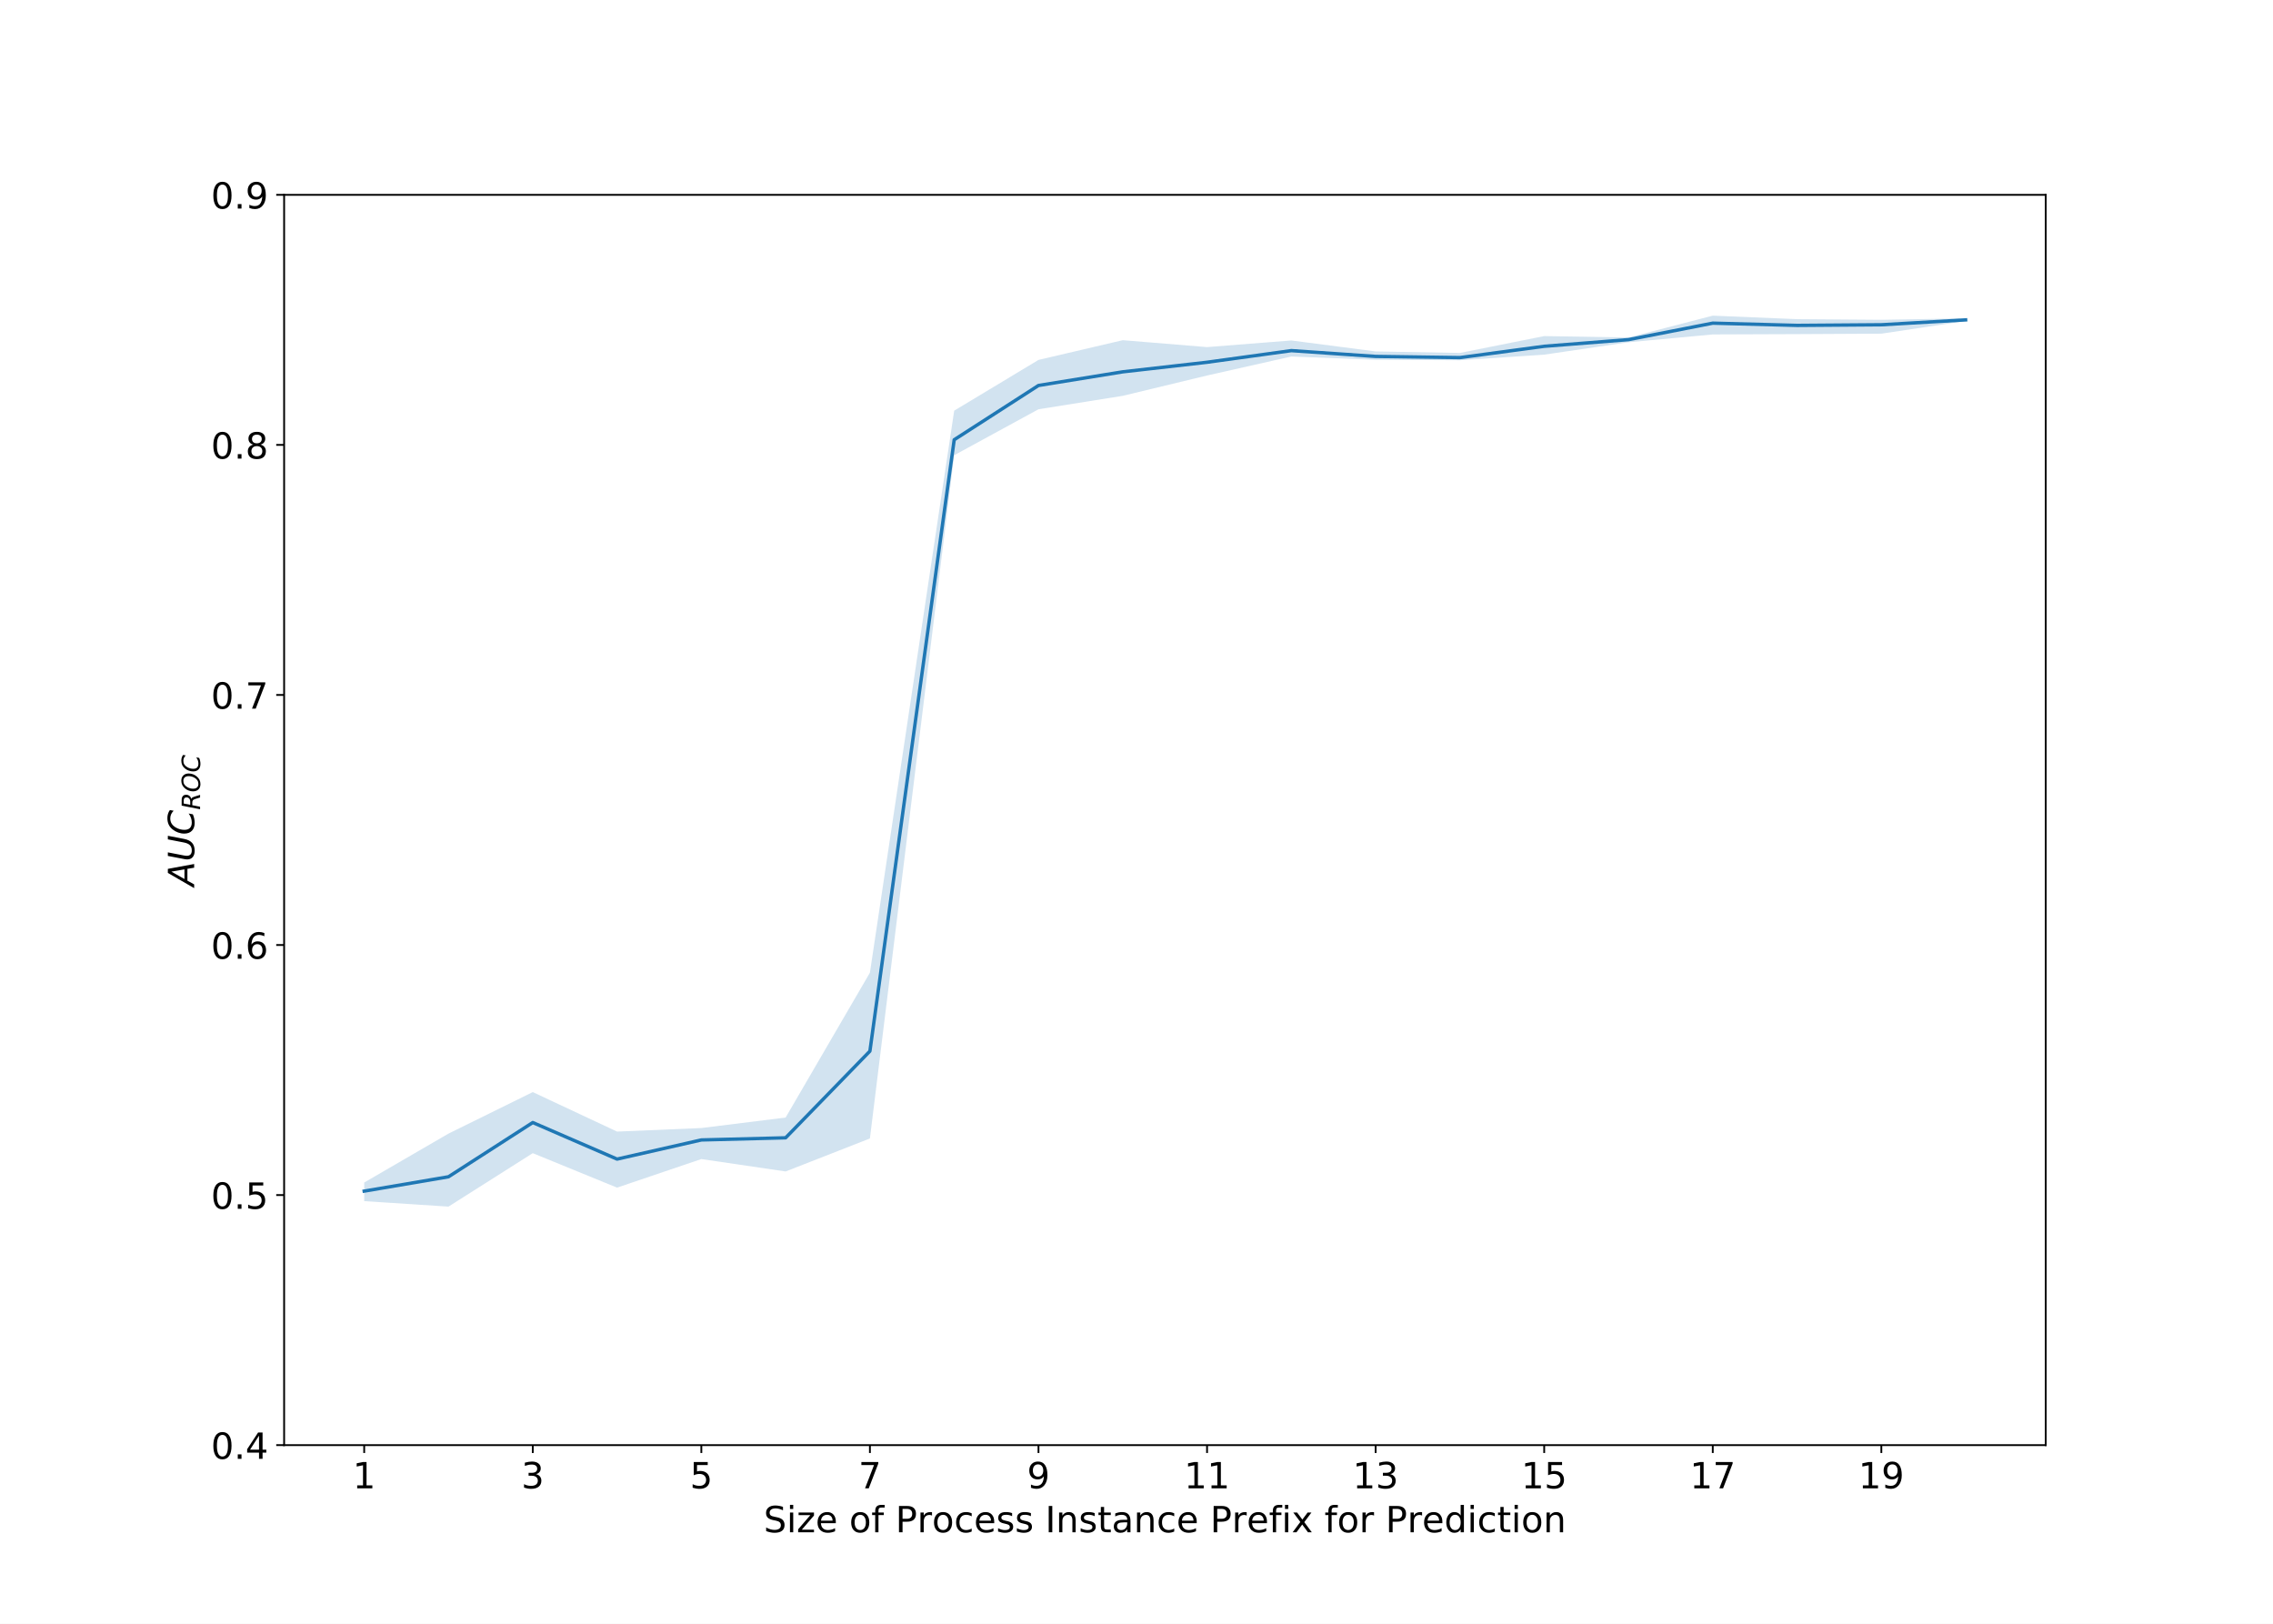
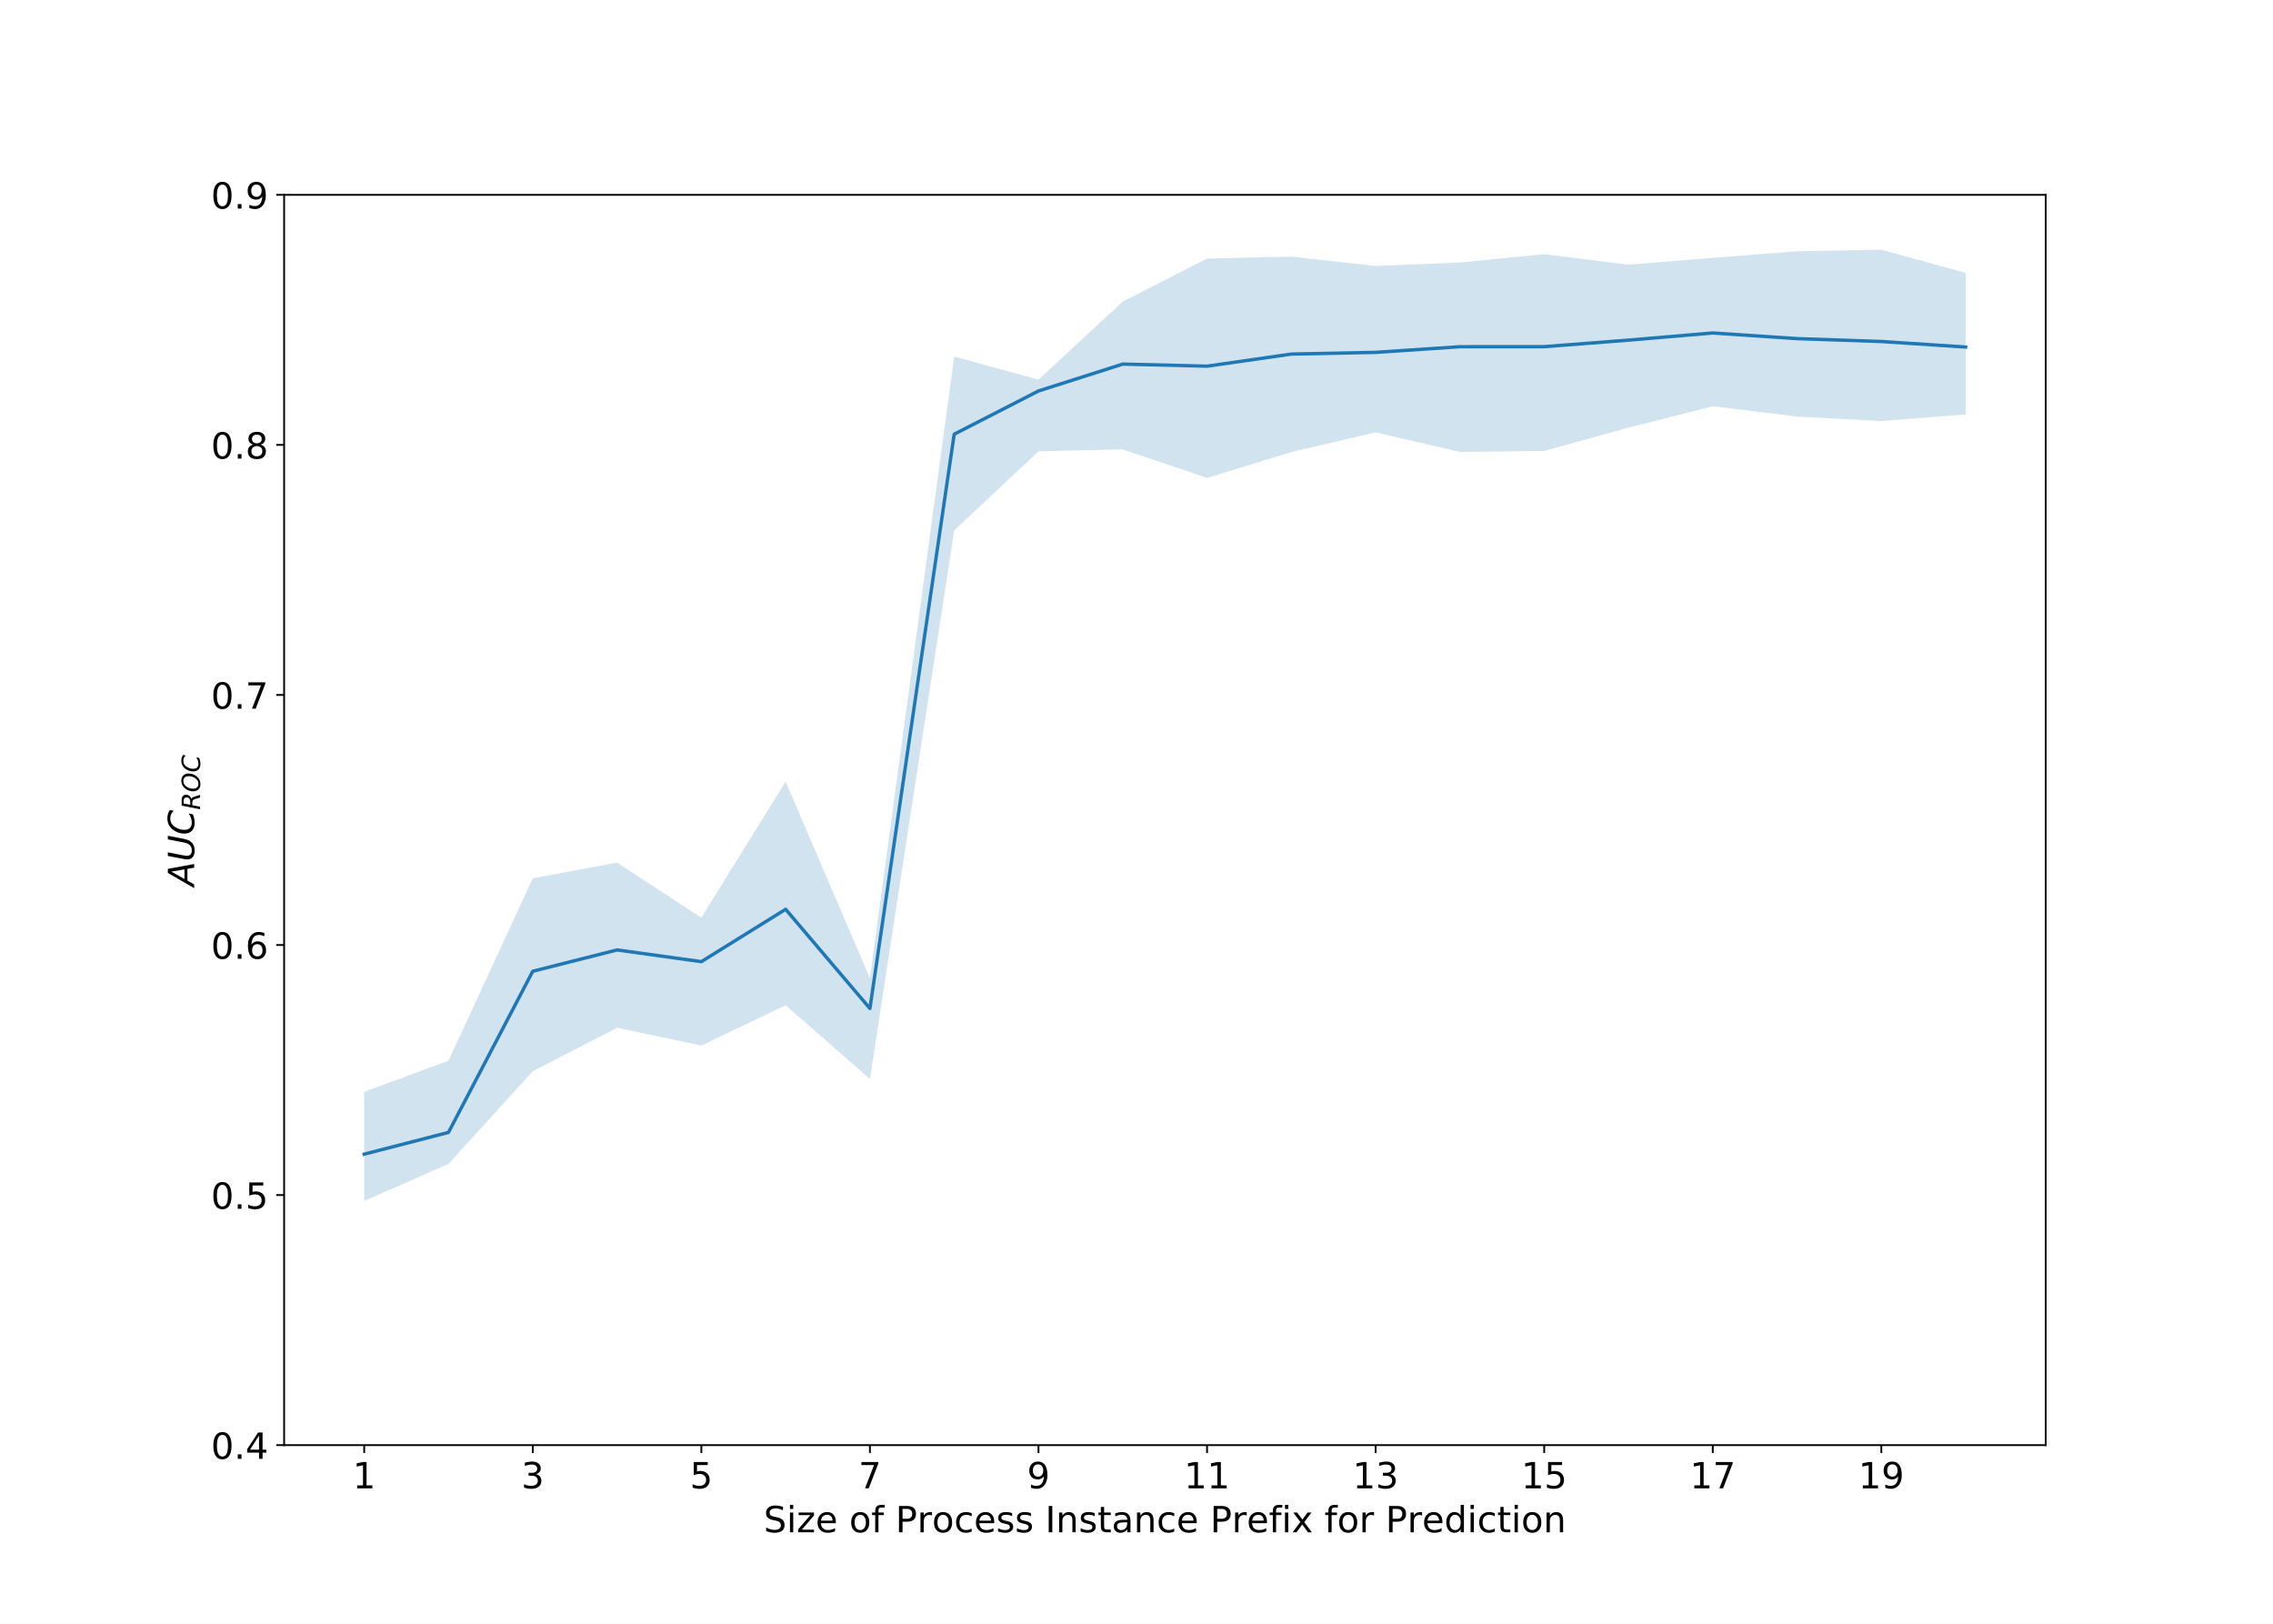
<svg xmlns="http://www.w3.org/2000/svg" xmlns:xlink="http://www.w3.org/1999/xlink" height="720pt" version="1.1" viewBox="0 0 1008 720" width="1008pt">
  <defs>
    <style type="text/css">
*{stroke-linecap:butt;stroke-linejoin:round;}
  </style>
  </defs>
  <g id="figure_1">
    <g id="patch_1">
      <path d="M 0 720  L 1008 720  L 1008 0  L 0 0  z " style="fill:#ffffff;" />
    </g>
    <g id="axes_1">
      <g id="patch_2">
        <path d="M 126 640.8  L 907.2 640.8  L 907.2 86.4  L 126 86.4  z " style="fill:#ffffff;" />
      </g>
      <g id="PolyCollection_1">
-         <path clip-path="url(#p88762532f0)" d="M 161.509 524.36  L 161.509 532.61  L 198.887 535.036  L 236.265 511.338  L 273.643 526.62  L 311.021 513.95  L 348.399 519.45  L 385.777 504.816  L 423.155 201.856  L 460.533 181.476  L 497.911 175.519  L 535.289 166.504  L 572.667 158.081  L 610.045 159.546  L 647.423 159.742  L 684.801 157.257  L 722.179 151.774  L 759.557 148.295  L 796.935 148.157  L 834.313 147.956  L 871.691 142.348  L 871.691 141.168  L 871.691 141.168  L 834.313 141.807  L 796.935 141.522  L 759.557 139.97  L 722.179 149.653  L 684.801 149.026  L 647.423 156.501  L 610.045 155.833  L 572.667 150.97  L 535.289 153.913  L 497.911 150.847  L 460.533 159.594  L 423.155 182.095  L 385.777 431.312  L 348.399 495.54  L 311.021 500.196  L 273.643 501.768  L 236.265 484.255  L 198.887 502.666  L 161.509 524.36  z " style="fill:#1f77b4;fill-opacity:0.2;" />
+         <path clip-path="url(#p7588a58b07)" d="M 161.509 484.137  L 161.509 532.521  L 198.887 516.108  L 236.265 474.991  L 273.643 455.721  L 311.021 463.614  L 348.399 445.758  L 385.777 478.421  L 423.155 235.191  L 460.533 200.133  L 497.911 199.256  L 535.289 211.933  L 572.667 200.453  L 610.045 191.72  L 647.423 200.406  L 684.801 199.953  L 722.179 189.617  L 759.557 180.146  L 796.935 184.734  L 834.313 186.698  L 871.691 183.738  L 871.691 120.979  L 871.691 120.979  L 834.313 110.745  L 796.935 111.398  L 759.557 114.338  L 722.179 117.386  L 684.801 112.705  L 647.423 116.406  L 610.045 117.931  L 572.667 113.793  L 535.289 114.664  L 497.911 133.718  L 460.533 168.341  L 423.155 158.106  L 385.777 433.782  L 348.399 346.572  L 311.021 406.919  L 273.643 382.501  L 236.265 389.469  L 198.887 470.364  L 161.509 484.137  z " style="fill:#1f77b4;fill-opacity:0.2;" />
      </g>
      <g id="matplotlib.axis_1">
        <g id="xtick_1">
          <g id="line2d_1">
            <defs>
-               <path d="M 0 0  L 0 3.5  " id="m445fc53629" style="stroke:#000000;stroke-width:0.8;" />
-             </defs>
-             <g>
-               <use style="stroke:#000000;stroke-width:0.8;" x="161.509" xlink:href="#m445fc53629" y="640.8" />
+               <path d="M 0 0  L 0 3.5  " id="m854f6cd626" style="stroke:#000000;stroke-width:0.8;" />
+             </defs>
+             <g>
+               <use style="stroke:#000000;stroke-width:0.8;" x="161.509" xlink:href="#m854f6cd626" y="640.8" />
            </g>
          </g>
          <g id="text_1">
            <defs>
              <path d="M 12.406 8.297  L 28.516 8.297  L 28.516 63.922  L 10.984 60.406  L 10.984 69.391  L 28.422 72.906  L 38.281 72.906  L 38.281 8.297  L 54.391 8.297  L 54.391 0  L 12.406 0  z " id="DejaVuSans-49" />
            </defs>
            <g transform="translate(156.4191 659.9575)scale(0.16 -0.16)">
              <use xlink:href="#DejaVuSans-49" />
            </g>
          </g>
        </g>
        <g id="xtick_2">
          <g id="line2d_2">
            <g>
-               <use style="stroke:#000000;stroke-width:0.8;" x="236.265" xlink:href="#m445fc53629" y="640.8" />
+               <use style="stroke:#000000;stroke-width:0.8;" x="236.265" xlink:href="#m854f6cd626" y="640.8" />
            </g>
          </g>
          <g id="text_2">
            <defs>
              <path d="M 40.578 39.312  Q 47.656 37.797 51.625 33  Q 55.609 28.219 55.609 21.188  Q 55.609 10.406 48.188 4.484  Q 40.766 -1.422 27.094 -1.422  Q 22.516 -1.422 17.656 -0.516  Q 12.797 0.391 7.625 2.203  L 7.625 11.719  Q 11.719 9.328 16.594 8.109  Q 21.484 6.891 26.812 6.891  Q 36.078 6.891 40.938 10.547  Q 45.797 14.203 45.797 21.188  Q 45.797 27.641 41.281 31.266  Q 36.766 34.906 28.719 34.906  L 20.219 34.906  L 20.219 43.016  L 29.109 43.016  Q 36.375 43.016 40.234 45.922  Q 44.094 48.828 44.094 54.297  Q 44.094 59.906 40.109 62.906  Q 36.141 65.922 28.719 65.922  Q 24.656 65.922 20.016 65.031  Q 15.375 64.156 9.812 62.312  L 9.812 71.094  Q 15.438 72.656 20.344 73.438  Q 25.25 74.219 29.594 74.219  Q 40.828 74.219 47.359 69.109  Q 53.906 64.016 53.906 55.328  Q 53.906 49.266 50.438 45.094  Q 46.969 40.922 40.578 39.312  z " id="DejaVuSans-51" />
            </defs>
            <g transform="translate(231.1751 659.9575)scale(0.16 -0.16)">
              <use xlink:href="#DejaVuSans-51" />
            </g>
          </g>
        </g>
        <g id="xtick_3">
          <g id="line2d_3">
            <g>
-               <use style="stroke:#000000;stroke-width:0.8;" x="311.021" xlink:href="#m445fc53629" y="640.8" />
+               <use style="stroke:#000000;stroke-width:0.8;" x="311.021" xlink:href="#m854f6cd626" y="640.8" />
            </g>
          </g>
          <g id="text_3">
            <defs>
              <path d="M 10.797 72.906  L 49.516 72.906  L 49.516 64.594  L 19.828 64.594  L 19.828 46.734  Q 21.969 47.469 24.109 47.828  Q 26.266 48.188 28.422 48.188  Q 40.625 48.188 47.75 41.5  Q 54.891 34.812 54.891 23.391  Q 54.891 11.625 47.562 5.094  Q 40.234 -1.422 26.906 -1.422  Q 22.312 -1.422 17.547 -0.641  Q 12.797 0.141 7.719 1.703  L 7.719 11.625  Q 12.109 9.234 16.797 8.062  Q 21.484 6.891 26.703 6.891  Q 35.156 6.891 40.078 11.328  Q 45.016 15.766 45.016 23.391  Q 45.016 31 40.078 35.438  Q 35.156 39.891 26.703 39.891  Q 22.75 39.891 18.812 39.016  Q 14.891 38.141 10.797 36.281  z " id="DejaVuSans-53" />
            </defs>
            <g transform="translate(305.9311 659.9575)scale(0.16 -0.16)">
              <use xlink:href="#DejaVuSans-53" />
            </g>
          </g>
        </g>
        <g id="xtick_4">
          <g id="line2d_4">
            <g>
-               <use style="stroke:#000000;stroke-width:0.8;" x="385.777" xlink:href="#m445fc53629" y="640.8" />
+               <use style="stroke:#000000;stroke-width:0.8;" x="385.777" xlink:href="#m854f6cd626" y="640.8" />
            </g>
          </g>
          <g id="text_4">
            <defs>
              <path d="M 8.203 72.906  L 55.078 72.906  L 55.078 68.703  L 28.609 0  L 18.312 0  L 43.219 64.594  L 8.203 64.594  z " id="DejaVuSans-55" />
            </defs>
            <g transform="translate(380.687 659.9575)scale(0.16 -0.16)">
              <use xlink:href="#DejaVuSans-55" />
            </g>
          </g>
        </g>
        <g id="xtick_5">
          <g id="line2d_5">
            <g>
-               <use style="stroke:#000000;stroke-width:0.8;" x="460.533" xlink:href="#m445fc53629" y="640.8" />
+               <use style="stroke:#000000;stroke-width:0.8;" x="460.533" xlink:href="#m854f6cd626" y="640.8" />
            </g>
          </g>
          <g id="text_5">
            <defs>
              <path d="M 10.984 1.516  L 10.984 10.5  Q 14.703 8.734 18.5 7.812  Q 22.312 6.891 25.984 6.891  Q 35.75 6.891 40.891 13.453  Q 46.047 20.016 46.781 33.406  Q 43.953 29.203 39.594 26.953  Q 35.25 24.703 29.984 24.703  Q 19.047 24.703 12.672 31.312  Q 6.297 37.938 6.297 49.422  Q 6.297 60.641 12.938 67.422  Q 19.578 74.219 30.609 74.219  Q 43.266 74.219 49.922 64.516  Q 56.594 54.828 56.594 36.375  Q 56.594 19.141 48.406 8.859  Q 40.234 -1.422 26.422 -1.422  Q 22.703 -1.422 18.891 -0.688  Q 15.094 0.047 10.984 1.516  z M 30.609 32.422  Q 37.25 32.422 41.125 36.953  Q 45.016 41.5 45.016 49.422  Q 45.016 57.281 41.125 61.844  Q 37.25 66.406 30.609 66.406  Q 23.969 66.406 20.094 61.844  Q 16.219 57.281 16.219 49.422  Q 16.219 41.5 20.094 36.953  Q 23.969 32.422 30.609 32.422  z " id="DejaVuSans-57" />
            </defs>
            <g transform="translate(455.443 659.9575)scale(0.16 -0.16)">
              <use xlink:href="#DejaVuSans-57" />
            </g>
          </g>
        </g>
        <g id="xtick_6">
          <g id="line2d_6">
            <g>
-               <use style="stroke:#000000;stroke-width:0.8;" x="535.289" xlink:href="#m445fc53629" y="640.8" />
+               <use style="stroke:#000000;stroke-width:0.8;" x="535.289" xlink:href="#m854f6cd626" y="640.8" />
            </g>
          </g>
          <g id="text_6">
            <g transform="translate(525.109 659.9575)scale(0.16 -0.16)">
              <use xlink:href="#DejaVuSans-49" />
              <use x="63.623" xlink:href="#DejaVuSans-49" />
            </g>
          </g>
        </g>
        <g id="xtick_7">
          <g id="line2d_7">
            <g>
-               <use style="stroke:#000000;stroke-width:0.8;" x="610.045" xlink:href="#m445fc53629" y="640.8" />
+               <use style="stroke:#000000;stroke-width:0.8;" x="610.045" xlink:href="#m854f6cd626" y="640.8" />
            </g>
          </g>
          <g id="text_7">
            <g transform="translate(599.865 659.9575)scale(0.16 -0.16)">
              <use xlink:href="#DejaVuSans-49" />
              <use x="63.623" xlink:href="#DejaVuSans-51" />
            </g>
          </g>
        </g>
        <g id="xtick_8">
          <g id="line2d_8">
            <g>
-               <use style="stroke:#000000;stroke-width:0.8;" x="684.801" xlink:href="#m445fc53629" y="640.8" />
+               <use style="stroke:#000000;stroke-width:0.8;" x="684.801" xlink:href="#m854f6cd626" y="640.8" />
            </g>
          </g>
          <g id="text_8">
            <g transform="translate(674.621 659.9575)scale(0.16 -0.16)">
              <use xlink:href="#DejaVuSans-49" />
              <use x="63.623" xlink:href="#DejaVuSans-53" />
            </g>
          </g>
        </g>
        <g id="xtick_9">
          <g id="line2d_9">
            <g>
-               <use style="stroke:#000000;stroke-width:0.8;" x="759.557" xlink:href="#m445fc53629" y="640.8" />
+               <use style="stroke:#000000;stroke-width:0.8;" x="759.557" xlink:href="#m854f6cd626" y="640.8" />
            </g>
          </g>
          <g id="text_9">
            <g transform="translate(749.3769 659.9575)scale(0.16 -0.16)">
              <use xlink:href="#DejaVuSans-49" />
              <use x="63.623" xlink:href="#DejaVuSans-55" />
            </g>
          </g>
        </g>
        <g id="xtick_10">
          <g id="line2d_10">
            <g>
-               <use style="stroke:#000000;stroke-width:0.8;" x="834.313" xlink:href="#m445fc53629" y="640.8" />
+               <use style="stroke:#000000;stroke-width:0.8;" x="834.313" xlink:href="#m854f6cd626" y="640.8" />
            </g>
          </g>
          <g id="text_10">
            <g transform="translate(824.1329 659.9575)scale(0.16 -0.16)">
              <use xlink:href="#DejaVuSans-49" />
              <use x="63.623" xlink:href="#DejaVuSans-57" />
            </g>
          </g>
        </g>
        <g id="text_11">
          <defs>
            <path d="M 53.516 70.516  L 53.516 60.891  Q 47.906 63.578 42.922 64.891  Q 37.938 66.219 33.297 66.219  Q 25.25 66.219 20.875 63.094  Q 16.5 59.969 16.5 54.203  Q 16.5 49.359 19.406 46.891  Q 22.312 44.438 30.422 42.922  L 36.375 41.703  Q 47.406 39.594 52.656 34.297  Q 57.906 29 57.906 20.125  Q 57.906 9.516 50.797 4.047  Q 43.703 -1.422 29.984 -1.422  Q 24.812 -1.422 18.969 -0.25  Q 13.141 0.922 6.891 3.219  L 6.891 13.375  Q 12.891 10.016 18.656 8.297  Q 24.422 6.594 29.984 6.594  Q 38.422 6.594 43.016 9.906  Q 47.609 13.234 47.609 19.391  Q 47.609 24.75 44.312 27.781  Q 41.016 30.812 33.5 32.328  L 27.484 33.5  Q 16.453 35.688 11.516 40.375  Q 6.594 45.062 6.594 53.422  Q 6.594 63.094 13.406 68.656  Q 20.219 74.219 32.172 74.219  Q 37.312 74.219 42.625 73.281  Q 47.953 72.359 53.516 70.516  z " id="DejaVuSans-83" />
            <path d="M 9.422 54.688  L 18.406 54.688  L 18.406 0  L 9.422 0  z M 9.422 75.984  L 18.406 75.984  L 18.406 64.594  L 9.422 64.594  z " id="DejaVuSans-105" />
            <path d="M 5.516 54.688  L 48.188 54.688  L 48.188 46.484  L 14.406 7.172  L 48.188 7.172  L 48.188 0  L 4.297 0  L 4.297 8.203  L 38.094 47.516  L 5.516 47.516  z " id="DejaVuSans-122" />
            <path d="M 56.203 29.594  L 56.203 25.203  L 14.891 25.203  Q 15.484 15.922 20.484 11.062  Q 25.484 6.203 34.422 6.203  Q 39.594 6.203 44.453 7.469  Q 49.312 8.734 54.109 11.281  L 54.109 2.781  Q 49.266 0.734 44.188 -0.344  Q 39.109 -1.422 33.891 -1.422  Q 20.797 -1.422 13.156 6.188  Q 5.516 13.812 5.516 26.812  Q 5.516 40.234 12.766 48.109  Q 20.016 56 32.328 56  Q 43.359 56 49.781 48.891  Q 56.203 41.797 56.203 29.594  z M 47.219 32.234  Q 47.125 39.594 43.094 43.984  Q 39.062 48.391 32.422 48.391  Q 24.906 48.391 20.391 44.141  Q 15.875 39.891 15.188 32.172  z " id="DejaVuSans-101" />
            <path id="DejaVuSans-32" />
            <path d="M 30.609 48.391  Q 23.391 48.391 19.188 42.75  Q 14.984 37.109 14.984 27.297  Q 14.984 17.484 19.156 11.844  Q 23.344 6.203 30.609 6.203  Q 37.797 6.203 41.984 11.859  Q 46.188 17.531 46.188 27.297  Q 46.188 37.016 41.984 42.703  Q 37.797 48.391 30.609 48.391  z M 30.609 56  Q 42.328 56 49.016 48.375  Q 55.719 40.766 55.719 27.297  Q 55.719 13.875 49.016 6.219  Q 42.328 -1.422 30.609 -1.422  Q 18.844 -1.422 12.172 6.219  Q 5.516 13.875 5.516 27.297  Q 5.516 40.766 12.172 48.375  Q 18.844 56 30.609 56  z " id="DejaVuSans-111" />
            <path d="M 37.109 75.984  L 37.109 68.5  L 28.516 68.5  Q 23.688 68.5 21.797 66.547  Q 19.922 64.594 19.922 59.516  L 19.922 54.688  L 34.719 54.688  L 34.719 47.703  L 19.922 47.703  L 19.922 0  L 10.891 0  L 10.891 47.703  L 2.297 47.703  L 2.297 54.688  L 10.891 54.688  L 10.891 58.5  Q 10.891 67.625 15.141 71.797  Q 19.391 75.984 28.609 75.984  z " id="DejaVuSans-102" />
            <path d="M 19.672 64.797  L 19.672 37.406  L 32.078 37.406  Q 38.969 37.406 42.719 40.969  Q 46.484 44.531 46.484 51.125  Q 46.484 57.672 42.719 61.234  Q 38.969 64.797 32.078 64.797  z M 9.812 72.906  L 32.078 72.906  Q 44.344 72.906 50.609 67.359  Q 56.891 61.812 56.891 51.125  Q 56.891 40.328 50.609 34.812  Q 44.344 29.297 32.078 29.297  L 19.672 29.297  L 19.672 0  L 9.812 0  z " id="DejaVuSans-80" />
            <path d="M 41.109 46.297  Q 39.594 47.172 37.812 47.578  Q 36.031 48 33.891 48  Q 26.266 48 22.188 43.047  Q 18.109 38.094 18.109 28.812  L 18.109 0  L 9.078 0  L 9.078 54.688  L 18.109 54.688  L 18.109 46.188  Q 20.953 51.172 25.484 53.578  Q 30.031 56 36.531 56  Q 37.453 56 38.578 55.875  Q 39.703 55.766 41.062 55.516  z " id="DejaVuSans-114" />
            <path d="M 48.781 52.594  L 48.781 44.188  Q 44.969 46.297 41.141 47.344  Q 37.312 48.391 33.406 48.391  Q 24.656 48.391 19.812 42.844  Q 14.984 37.312 14.984 27.297  Q 14.984 17.281 19.812 11.734  Q 24.656 6.203 33.406 6.203  Q 37.312 6.203 41.141 7.25  Q 44.969 8.297 48.781 10.406  L 48.781 2.094  Q 45.016 0.344 40.984 -0.531  Q 36.969 -1.422 32.422 -1.422  Q 20.062 -1.422 12.781 6.344  Q 5.516 14.109 5.516 27.297  Q 5.516 40.672 12.859 48.328  Q 20.219 56 33.016 56  Q 37.156 56 41.109 55.141  Q 45.062 54.297 48.781 52.594  z " id="DejaVuSans-99" />
            <path d="M 44.281 53.078  L 44.281 44.578  Q 40.484 46.531 36.375 47.5  Q 32.281 48.484 27.875 48.484  Q 21.188 48.484 17.844 46.438  Q 14.5 44.391 14.5 40.281  Q 14.5 37.156 16.891 35.375  Q 19.281 33.594 26.516 31.984  L 29.594 31.297  Q 39.156 29.25 43.188 25.516  Q 47.219 21.781 47.219 15.094  Q 47.219 7.469 41.188 3.016  Q 35.156 -1.422 24.609 -1.422  Q 20.219 -1.422 15.453 -0.562  Q 10.688 0.297 5.422 2  L 5.422 11.281  Q 10.406 8.688 15.234 7.391  Q 20.062 6.109 24.812 6.109  Q 31.156 6.109 34.562 8.281  Q 37.984 10.453 37.984 14.406  Q 37.984 18.062 35.516 20.016  Q 33.062 21.969 24.703 23.781  L 21.578 24.516  Q 13.234 26.266 9.516 29.906  Q 5.812 33.547 5.812 39.891  Q 5.812 47.609 11.281 51.797  Q 16.75 56 26.812 56  Q 31.781 56 36.172 55.266  Q 40.578 54.547 44.281 53.078  z " id="DejaVuSans-115" />
            <path d="M 9.812 72.906  L 19.672 72.906  L 19.672 0  L 9.812 0  z " id="DejaVuSans-73" />
            <path d="M 54.891 33.016  L 54.891 0  L 45.906 0  L 45.906 32.719  Q 45.906 40.484 42.875 44.328  Q 39.844 48.188 33.797 48.188  Q 26.516 48.188 22.312 43.547  Q 18.109 38.922 18.109 30.906  L 18.109 0  L 9.078 0  L 9.078 54.688  L 18.109 54.688  L 18.109 46.188  Q 21.344 51.125 25.703 53.562  Q 30.078 56 35.797 56  Q 45.219 56 50.047 50.172  Q 54.891 44.344 54.891 33.016  z " id="DejaVuSans-110" />
            <path d="M 18.312 70.219  L 18.312 54.688  L 36.812 54.688  L 36.812 47.703  L 18.312 47.703  L 18.312 18.016  Q 18.312 11.328 20.141 9.422  Q 21.969 7.516 27.594 7.516  L 36.812 7.516  L 36.812 0  L 27.594 0  Q 17.188 0 13.234 3.875  Q 9.281 7.766 9.281 18.016  L 9.281 47.703  L 2.688 47.703  L 2.688 54.688  L 9.281 54.688  L 9.281 70.219  z " id="DejaVuSans-116" />
            <path d="M 34.281 27.484  Q 23.391 27.484 19.188 25  Q 14.984 22.516 14.984 16.5  Q 14.984 11.719 18.141 8.906  Q 21.297 6.109 26.703 6.109  Q 34.188 6.109 38.703 11.406  Q 43.219 16.703 43.219 25.484  L 43.219 27.484  z M 52.203 31.203  L 52.203 0  L 43.219 0  L 43.219 8.297  Q 40.141 3.328 35.547 0.953  Q 30.953 -1.422 24.312 -1.422  Q 15.922 -1.422 10.953 3.297  Q 6 8.016 6 15.922  Q 6 25.141 12.172 29.828  Q 18.359 34.516 30.609 34.516  L 43.219 34.516  L 43.219 35.406  Q 43.219 41.609 39.141 45  Q 35.062 48.391 27.688 48.391  Q 23 48.391 18.547 47.266  Q 14.109 46.141 10.016 43.891  L 10.016 52.203  Q 14.938 54.109 19.578 55.047  Q 24.219 56 28.609 56  Q 40.484 56 46.344 49.844  Q 52.203 43.703 52.203 31.203  z " id="DejaVuSans-97" />
            <path d="M 54.891 54.688  L 35.109 28.078  L 55.906 0  L 45.312 0  L 29.391 21.484  L 13.484 0  L 2.875 0  L 24.125 28.609  L 4.688 54.688  L 15.281 54.688  L 29.781 35.203  L 44.281 54.688  z " id="DejaVuSans-120" />
            <path d="M 45.406 46.391  L 45.406 75.984  L 54.391 75.984  L 54.391 0  L 45.406 0  L 45.406 8.203  Q 42.578 3.328 38.25 0.953  Q 33.938 -1.422 27.875 -1.422  Q 17.969 -1.422 11.734 6.484  Q 5.516 14.406 5.516 27.297  Q 5.516 40.188 11.734 48.094  Q 17.969 56 27.875 56  Q 33.938 56 38.25 53.625  Q 42.578 51.266 45.406 46.391  z M 14.797 27.297  Q 14.797 17.391 18.875 11.75  Q 22.953 6.109 30.078 6.109  Q 37.203 6.109 41.297 11.75  Q 45.406 17.391 45.406 27.297  Q 45.406 37.203 41.297 42.844  Q 37.203 48.484 30.078 48.484  Q 22.953 48.484 18.875 42.844  Q 14.797 37.203 14.797 27.297  z " id="DejaVuSans-100" />
          </defs>
          <g transform="translate(338.6637 679.4425)scale(0.16 -0.16)">
            <use xlink:href="#DejaVuSans-83" />
            <use x="63.477" xlink:href="#DejaVuSans-105" />
            <use x="91.26" xlink:href="#DejaVuSans-122" />
            <use x="143.75" xlink:href="#DejaVuSans-101" />
            <use x="205.273" xlink:href="#DejaVuSans-32" />
            <use x="237.061" xlink:href="#DejaVuSans-111" />
            <use x="298.242" xlink:href="#DejaVuSans-102" />
            <use x="333.447" xlink:href="#DejaVuSans-32" />
            <use x="365.234" xlink:href="#DejaVuSans-80" />
            <use x="425.521" xlink:href="#DejaVuSans-114" />
            <use x="466.604" xlink:href="#DejaVuSans-111" />
            <use x="527.785" xlink:href="#DejaVuSans-99" />
            <use x="582.766" xlink:href="#DejaVuSans-101" />
            <use x="644.289" xlink:href="#DejaVuSans-115" />
            <use x="696.389" xlink:href="#DejaVuSans-115" />
            <use x="748.488" xlink:href="#DejaVuSans-32" />
            <use x="780.275" xlink:href="#DejaVuSans-73" />
            <use x="809.768" xlink:href="#DejaVuSans-110" />
            <use x="873.146" xlink:href="#DejaVuSans-115" />
            <use x="925.246" xlink:href="#DejaVuSans-116" />
            <use x="964.455" xlink:href="#DejaVuSans-97" />
            <use x="1025.734" xlink:href="#DejaVuSans-110" />
            <use x="1089.113" xlink:href="#DejaVuSans-99" />
            <use x="1144.094" xlink:href="#DejaVuSans-101" />
            <use x="1205.617" xlink:href="#DejaVuSans-32" />
            <use x="1237.404" xlink:href="#DejaVuSans-80" />
            <use x="1297.691" xlink:href="#DejaVuSans-114" />
            <use x="1338.773" xlink:href="#DejaVuSans-101" />
            <use x="1400.297" xlink:href="#DejaVuSans-102" />
            <use x="1435.502" xlink:href="#DejaVuSans-105" />
            <use x="1463.285" xlink:href="#DejaVuSans-120" />
            <use x="1522.465" xlink:href="#DejaVuSans-32" />
            <use x="1554.252" xlink:href="#DejaVuSans-102" />
            <use x="1589.457" xlink:href="#DejaVuSans-111" />
            <use x="1650.639" xlink:href="#DejaVuSans-114" />
            <use x="1691.752" xlink:href="#DejaVuSans-32" />
            <use x="1723.539" xlink:href="#DejaVuSans-80" />
            <use x="1783.826" xlink:href="#DejaVuSans-114" />
            <use x="1824.908" xlink:href="#DejaVuSans-101" />
            <use x="1886.432" xlink:href="#DejaVuSans-100" />
            <use x="1949.908" xlink:href="#DejaVuSans-105" />
            <use x="1977.691" xlink:href="#DejaVuSans-99" />
            <use x="2032.672" xlink:href="#DejaVuSans-116" />
            <use x="2071.881" xlink:href="#DejaVuSans-105" />
            <use x="2099.664" xlink:href="#DejaVuSans-111" />
            <use x="2160.846" xlink:href="#DejaVuSans-110" />
          </g>
        </g>
      </g>
      <g id="matplotlib.axis_2">
        <g id="ytick_1">
          <g id="line2d_11">
            <defs>
-               <path d="M 0 0  L -3.5 0  " id="maf43d30379" style="stroke:#000000;stroke-width:0.8;" />
-             </defs>
-             <g>
-               <use style="stroke:#000000;stroke-width:0.8;" x="126" xlink:href="#maf43d30379" y="640.8" />
+               <path d="M 0 0  L -3.5 0  " id="mfa0cb5697c" style="stroke:#000000;stroke-width:0.8;" />
+             </defs>
+             <g>
+               <use style="stroke:#000000;stroke-width:0.8;" x="126" xlink:href="#mfa0cb5697c" y="640.8" />
            </g>
          </g>
          <g id="text_12">
            <defs>
              <path d="M 31.781 66.406  Q 24.172 66.406 20.328 58.906  Q 16.5 51.422 16.5 36.375  Q 16.5 21.391 20.328 13.891  Q 24.172 6.391 31.781 6.391  Q 39.453 6.391 43.281 13.891  Q 47.125 21.391 47.125 36.375  Q 47.125 51.422 43.281 58.906  Q 39.453 66.406 31.781 66.406  z M 31.781 74.219  Q 44.047 74.219 50.516 64.516  Q 56.984 54.828 56.984 36.375  Q 56.984 17.969 50.516 8.266  Q 44.047 -1.422 31.781 -1.422  Q 19.531 -1.422 13.062 8.266  Q 6.594 17.969 6.594 36.375  Q 6.594 54.828 13.062 64.516  Q 19.531 74.219 31.781 74.219  z " id="DejaVuSans-48" />
              <path d="M 10.688 12.406  L 21 12.406  L 21 0  L 10.688 0  z " id="DejaVuSans-46" />
              <path d="M 37.797 64.312  L 12.891 25.391  L 37.797 25.391  z M 35.203 72.906  L 47.609 72.906  L 47.609 25.391  L 58.016 25.391  L 58.016 17.188  L 47.609 17.188  L 47.609 0  L 37.797 0  L 37.797 17.188  L 4.891 17.188  L 4.891 26.703  z " id="DejaVuSans-52" />
            </defs>
            <g transform="translate(93.555 646.8787)scale(0.16 -0.16)">
              <use xlink:href="#DejaVuSans-48" />
              <use x="63.623" xlink:href="#DejaVuSans-46" />
              <use x="95.41" xlink:href="#DejaVuSans-52" />
            </g>
          </g>
        </g>
        <g id="ytick_2">
          <g id="line2d_12">
            <g>
-               <use style="stroke:#000000;stroke-width:0.8;" x="126" xlink:href="#maf43d30379" y="529.92" />
+               <use style="stroke:#000000;stroke-width:0.8;" x="126" xlink:href="#mfa0cb5697c" y="529.92" />
            </g>
          </g>
          <g id="text_13">
            <g transform="translate(93.555 535.9987)scale(0.16 -0.16)">
              <use xlink:href="#DejaVuSans-48" />
              <use x="63.623" xlink:href="#DejaVuSans-46" />
              <use x="95.41" xlink:href="#DejaVuSans-53" />
            </g>
          </g>
        </g>
        <g id="ytick_3">
          <g id="line2d_13">
            <g>
-               <use style="stroke:#000000;stroke-width:0.8;" x="126" xlink:href="#maf43d30379" y="419.04" />
+               <use style="stroke:#000000;stroke-width:0.8;" x="126" xlink:href="#mfa0cb5697c" y="419.04" />
            </g>
          </g>
          <g id="text_14">
            <defs>
              <path d="M 33.016 40.375  Q 26.375 40.375 22.484 35.828  Q 18.609 31.297 18.609 23.391  Q 18.609 15.531 22.484 10.953  Q 26.375 6.391 33.016 6.391  Q 39.656 6.391 43.531 10.953  Q 47.406 15.531 47.406 23.391  Q 47.406 31.297 43.531 35.828  Q 39.656 40.375 33.016 40.375  z M 52.594 71.297  L 52.594 62.312  Q 48.875 64.062 45.094 64.984  Q 41.312 65.922 37.594 65.922  Q 27.828 65.922 22.672 59.328  Q 17.531 52.734 16.797 39.406  Q 19.672 43.656 24.016 45.922  Q 28.375 48.188 33.594 48.188  Q 44.578 48.188 50.953 41.516  Q 57.328 34.859 57.328 23.391  Q 57.328 12.156 50.688 5.359  Q 44.047 -1.422 33.016 -1.422  Q 20.359 -1.422 13.672 8.266  Q 6.984 17.969 6.984 36.375  Q 6.984 53.656 15.188 63.938  Q 23.391 74.219 37.203 74.219  Q 40.922 74.219 44.703 73.484  Q 48.484 72.75 52.594 71.297  z " id="DejaVuSans-54" />
            </defs>
            <g transform="translate(93.555 425.1187)scale(0.16 -0.16)">
              <use xlink:href="#DejaVuSans-48" />
              <use x="63.623" xlink:href="#DejaVuSans-46" />
              <use x="95.41" xlink:href="#DejaVuSans-54" />
            </g>
          </g>
        </g>
        <g id="ytick_4">
          <g id="line2d_14">
            <g>
-               <use style="stroke:#000000;stroke-width:0.8;" x="126" xlink:href="#maf43d30379" y="308.16" />
+               <use style="stroke:#000000;stroke-width:0.8;" x="126" xlink:href="#mfa0cb5697c" y="308.16" />
            </g>
          </g>
          <g id="text_15">
            <g transform="translate(93.555 314.2387)scale(0.16 -0.16)">
              <use xlink:href="#DejaVuSans-48" />
              <use x="63.623" xlink:href="#DejaVuSans-46" />
              <use x="95.41" xlink:href="#DejaVuSans-55" />
            </g>
          </g>
        </g>
        <g id="ytick_5">
          <g id="line2d_15">
            <g>
-               <use style="stroke:#000000;stroke-width:0.8;" x="126" xlink:href="#maf43d30379" y="197.28" />
+               <use style="stroke:#000000;stroke-width:0.8;" x="126" xlink:href="#mfa0cb5697c" y="197.28" />
            </g>
          </g>
          <g id="text_16">
            <defs>
              <path d="M 31.781 34.625  Q 24.75 34.625 20.719 30.859  Q 16.703 27.094 16.703 20.516  Q 16.703 13.922 20.719 10.156  Q 24.75 6.391 31.781 6.391  Q 38.812 6.391 42.859 10.172  Q 46.922 13.969 46.922 20.516  Q 46.922 27.094 42.891 30.859  Q 38.875 34.625 31.781 34.625  z M 21.922 38.812  Q 15.578 40.375 12.031 44.719  Q 8.5 49.078 8.5 55.328  Q 8.5 64.062 14.719 69.141  Q 20.953 74.219 31.781 74.219  Q 42.672 74.219 48.875 69.141  Q 55.078 64.062 55.078 55.328  Q 55.078 49.078 51.531 44.719  Q 48 40.375 41.703 38.812  Q 48.828 37.156 52.797 32.312  Q 56.781 27.484 56.781 20.516  Q 56.781 9.906 50.312 4.234  Q 43.844 -1.422 31.781 -1.422  Q 19.734 -1.422 13.25 4.234  Q 6.781 9.906 6.781 20.516  Q 6.781 27.484 10.781 32.312  Q 14.797 37.156 21.922 38.812  z M 18.312 54.391  Q 18.312 48.734 21.844 45.562  Q 25.391 42.391 31.781 42.391  Q 38.141 42.391 41.719 45.562  Q 45.312 48.734 45.312 54.391  Q 45.312 60.062 41.719 63.234  Q 38.141 66.406 31.781 66.406  Q 25.391 66.406 21.844 63.234  Q 18.312 60.062 18.312 54.391  z " id="DejaVuSans-56" />
            </defs>
            <g transform="translate(93.555 203.3587)scale(0.16 -0.16)">
              <use xlink:href="#DejaVuSans-48" />
              <use x="63.623" xlink:href="#DejaVuSans-46" />
              <use x="95.41" xlink:href="#DejaVuSans-56" />
            </g>
          </g>
        </g>
        <g id="ytick_6">
          <g id="line2d_16">
            <g>
-               <use style="stroke:#000000;stroke-width:0.8;" x="126" xlink:href="#maf43d30379" y="86.4" />
+               <use style="stroke:#000000;stroke-width:0.8;" x="126" xlink:href="#mfa0cb5697c" y="86.4" />
            </g>
          </g>
          <g id="text_17">
            <g transform="translate(93.555 92.47875)scale(0.16 -0.16)">
              <use xlink:href="#DejaVuSans-48" />
              <use x="63.623" xlink:href="#DejaVuSans-46" />
              <use x="95.41" xlink:href="#DejaVuSans-57" />
            </g>
          </g>
        </g>
        <g id="text_18">
          <defs>
            <path d="M 36.812 72.906  L 48 72.906  L 61.531 0  L 51.219 0  L 48.188 18.703  L 15.375 18.703  L 5.078 0  L -5.328 0  z M 40.375 63.188  L 19.922 26.906  L 46.688 26.906  z " id="DejaVuSans-Oblique-65" />
            <path d="M 15.484 72.906  L 25.391 72.906  L 16.797 28.609  Q 16.266 25.641 16.047 23.703  Q 15.828 21.781 15.828 20.312  Q 15.828 13.578 19.578 10.078  Q 23.344 6.594 30.609 6.594  Q 40.047 6.594 45.281 11.766  Q 50.531 16.938 52.781 28.609  L 61.375 72.906  L 71.297 72.906  L 62.5 27.391  Q 59.625 12.641 51.562 5.609  Q 43.5 -1.422 29.5 -1.422  Q 18.562 -1.422 12.188 4.078  Q 5.812 9.578 5.812 19  Q 5.812 20.703 6.047 22.828  Q 6.297 24.953 6.781 27.391  z " id="DejaVuSans-Oblique-85" />
            <path d="M 69.484 67.281  L 67.484 56.891  Q 62.797 61.625 57.547 63.922  Q 52.297 66.219 46.188 66.219  Q 37.844 66.219 31.516 62.203  Q 25.203 58.203 20.609 50  Q 17.672 44.734 16.125 38.844  Q 14.594 32.953 14.594 27  Q 14.594 17.047 19.75 11.812  Q 24.906 6.594 34.719 6.594  Q 41.5 6.594 47.75 8.766  Q 54 10.938 59.906 15.281  L 57.625 3.609  Q 51.812 1.125 45.875 -0.141  Q 39.938 -1.422 33.984 -1.422  Q 19.969 -1.422 12.078 6.188  Q 4.203 13.812 4.203 27.391  Q 4.203 36.078 7.203 44.469  Q 10.203 52.875 15.828 59.812  Q 21.781 67.188 29.422 70.703  Q 37.062 74.219 47.219 74.219  Q 53.469 74.219 59.062 72.484  Q 64.656 70.75 69.484 67.281  z " id="DejaVuSans-Oblique-67" />
            <path d="M 25.203 64.797  L 20.219 38.922  L 32.906 38.922  Q 40.375 38.922 44.984 43.047  Q 49.609 47.172 49.609 53.812  Q 49.609 59.125 46.5 61.953  Q 43.406 64.797 37.594 64.797  z M 43.312 35.016  Q 46.438 34.281 48.516 31.391  Q 50.594 28.516 53.328 19.922  L 59.516 0  L 49.125 0  L 43.406 18.703  Q 41.219 25.922 38.328 28.359  Q 35.453 30.812 29.5 30.812  L 18.609 30.812  L 12.594 0  L 2.688 0  L 16.891 72.906  L 39.109 72.906  Q 49.219 72.906 54.609 68.328  Q 60.016 63.766 60.016 55.172  Q 60.016 47.562 55.422 41.984  Q 50.828 36.422 43.312 35.016  z " id="DejaVuSans-Oblique-82" />
            <path d="M 45.609 66.219  Q 37.5 66.219 31.297 62.281  Q 25.094 58.344 20.516 50.297  Q 17.578 45.172 16.031 39.406  Q 14.5 33.641 14.5 27.781  Q 14.5 17.625 19.359 12.109  Q 24.219 6.594 33.109 6.594  Q 41.109 6.594 47.375 10.562  Q 53.656 14.547 58.109 22.406  Q 61.078 27.688 62.641 33.469  Q 64.203 39.266 64.203 45.016  Q 64.203 55.125 59.312 60.672  Q 54.438 66.219 45.609 66.219  z M 32.812 -1.422  Q 19.391 -1.422 11.688 6.531  Q 4 14.5 4 28.328  Q 4 36.234 7 44.484  Q 10.016 52.734 15.281 59.188  Q 21.484 66.75 29.094 70.484  Q 36.719 74.219 45.906 74.219  Q 59.281 74.219 66.984 66.328  Q 74.703 58.453 74.703 44.828  Q 74.703 36.422 71.766 28.312  Q 68.844 20.219 63.375 13.625  Q 57.125 6 49.578 2.281  Q 42.047 -1.422 32.812 -1.422  z " id="DejaVuSans-Oblique-79" />
          </defs>
          <g transform="translate(86.2275 392.96)rotate(-90)scale(0.16 -0.16)">
            <use transform="translate(0 0.78125)" xlink:href="#DejaVuSans-Oblique-65" />
            <use transform="translate(68.4082 0.78125)" xlink:href="#DejaVuSans-Oblique-85" />
            <use transform="translate(141.6016 0.78125)" xlink:href="#DejaVuSans-Oblique-67" />
            <use transform="translate(211.4258 -15.625)scale(0.7)" xlink:href="#DejaVuSans-Oblique-82" />
            <use transform="translate(260.0635 -15.625)scale(0.7)" xlink:href="#DejaVuSans-Oblique-79" />
            <use transform="translate(315.1611 -15.625)scale(0.7)" xlink:href="#DejaVuSans-Oblique-67" />
          </g>
        </g>
      </g>
      <g id="line2d_17">
-         <path clip-path="url(#p88762532f0)" d="M 161.509 528.165  L 198.887 521.807  L 236.265 497.755  L 273.643 513.968  L 311.021 505.475  L 348.399 504.525  L 385.777 466.093  L 423.155 194.991  L 460.533 170.927  L 497.911 164.874  L 535.289 160.632  L 572.667 155.475  L 610.045 158.049  L 647.423 158.573  L 684.801 153.55  L 722.179 150.603  L 759.557 143.294  L 796.935 144.289  L 834.313 144.01  L 871.691 141.843  " style="fill:none;stroke:#1f77b4;stroke-linecap:square;stroke-width:1.5;" />
+         <path clip-path="url(#p7588a58b07)" d="M 161.509 511.777  L 198.887 502.133  L 236.265 430.68  L 273.643 421.223  L 311.021 426.417  L 348.399 403.191  L 385.777 447.176  L 423.155 192.529  L 460.533 173.364  L 497.911 161.442  L 535.289 162.371  L 572.667 157  L 610.045 156.246  L 647.423 153.741  L 684.801 153.717  L 722.179 150.825  L 759.557 147.648  L 796.935 150.151  L 834.313 151.43  L 871.691 153.886  " style="fill:none;stroke:#1f77b4;stroke-linecap:square;stroke-width:1.5;" />
      </g>
      <g id="patch_3">
        <path d="M 126 640.8  L 126 86.4  " style="fill:none;stroke:#000000;stroke-linecap:square;stroke-linejoin:miter;stroke-width:0.8;" />
      </g>
      <g id="patch_4">
        <path d="M 907.2 640.8  L 907.2 86.4  " style="fill:none;stroke:#000000;stroke-linecap:square;stroke-linejoin:miter;stroke-width:0.8;" />
      </g>
      <g id="patch_5">
        <path d="M 126 640.8  L 907.2 640.8  " style="fill:none;stroke:#000000;stroke-linecap:square;stroke-linejoin:miter;stroke-width:0.8;" />
      </g>
      <g id="patch_6">
        <path d="M 126 86.4  L 907.2 86.4  " style="fill:none;stroke:#000000;stroke-linecap:square;stroke-linejoin:miter;stroke-width:0.8;" />
      </g>
    </g>
  </g>
  <defs>
-     <clipPath id="p88762532f0">
+     <clipPath id="p7588a58b07">
      <rect height="554.4" width="781.2" x="126" y="86.4" />
    </clipPath>
  </defs>
</svg>
